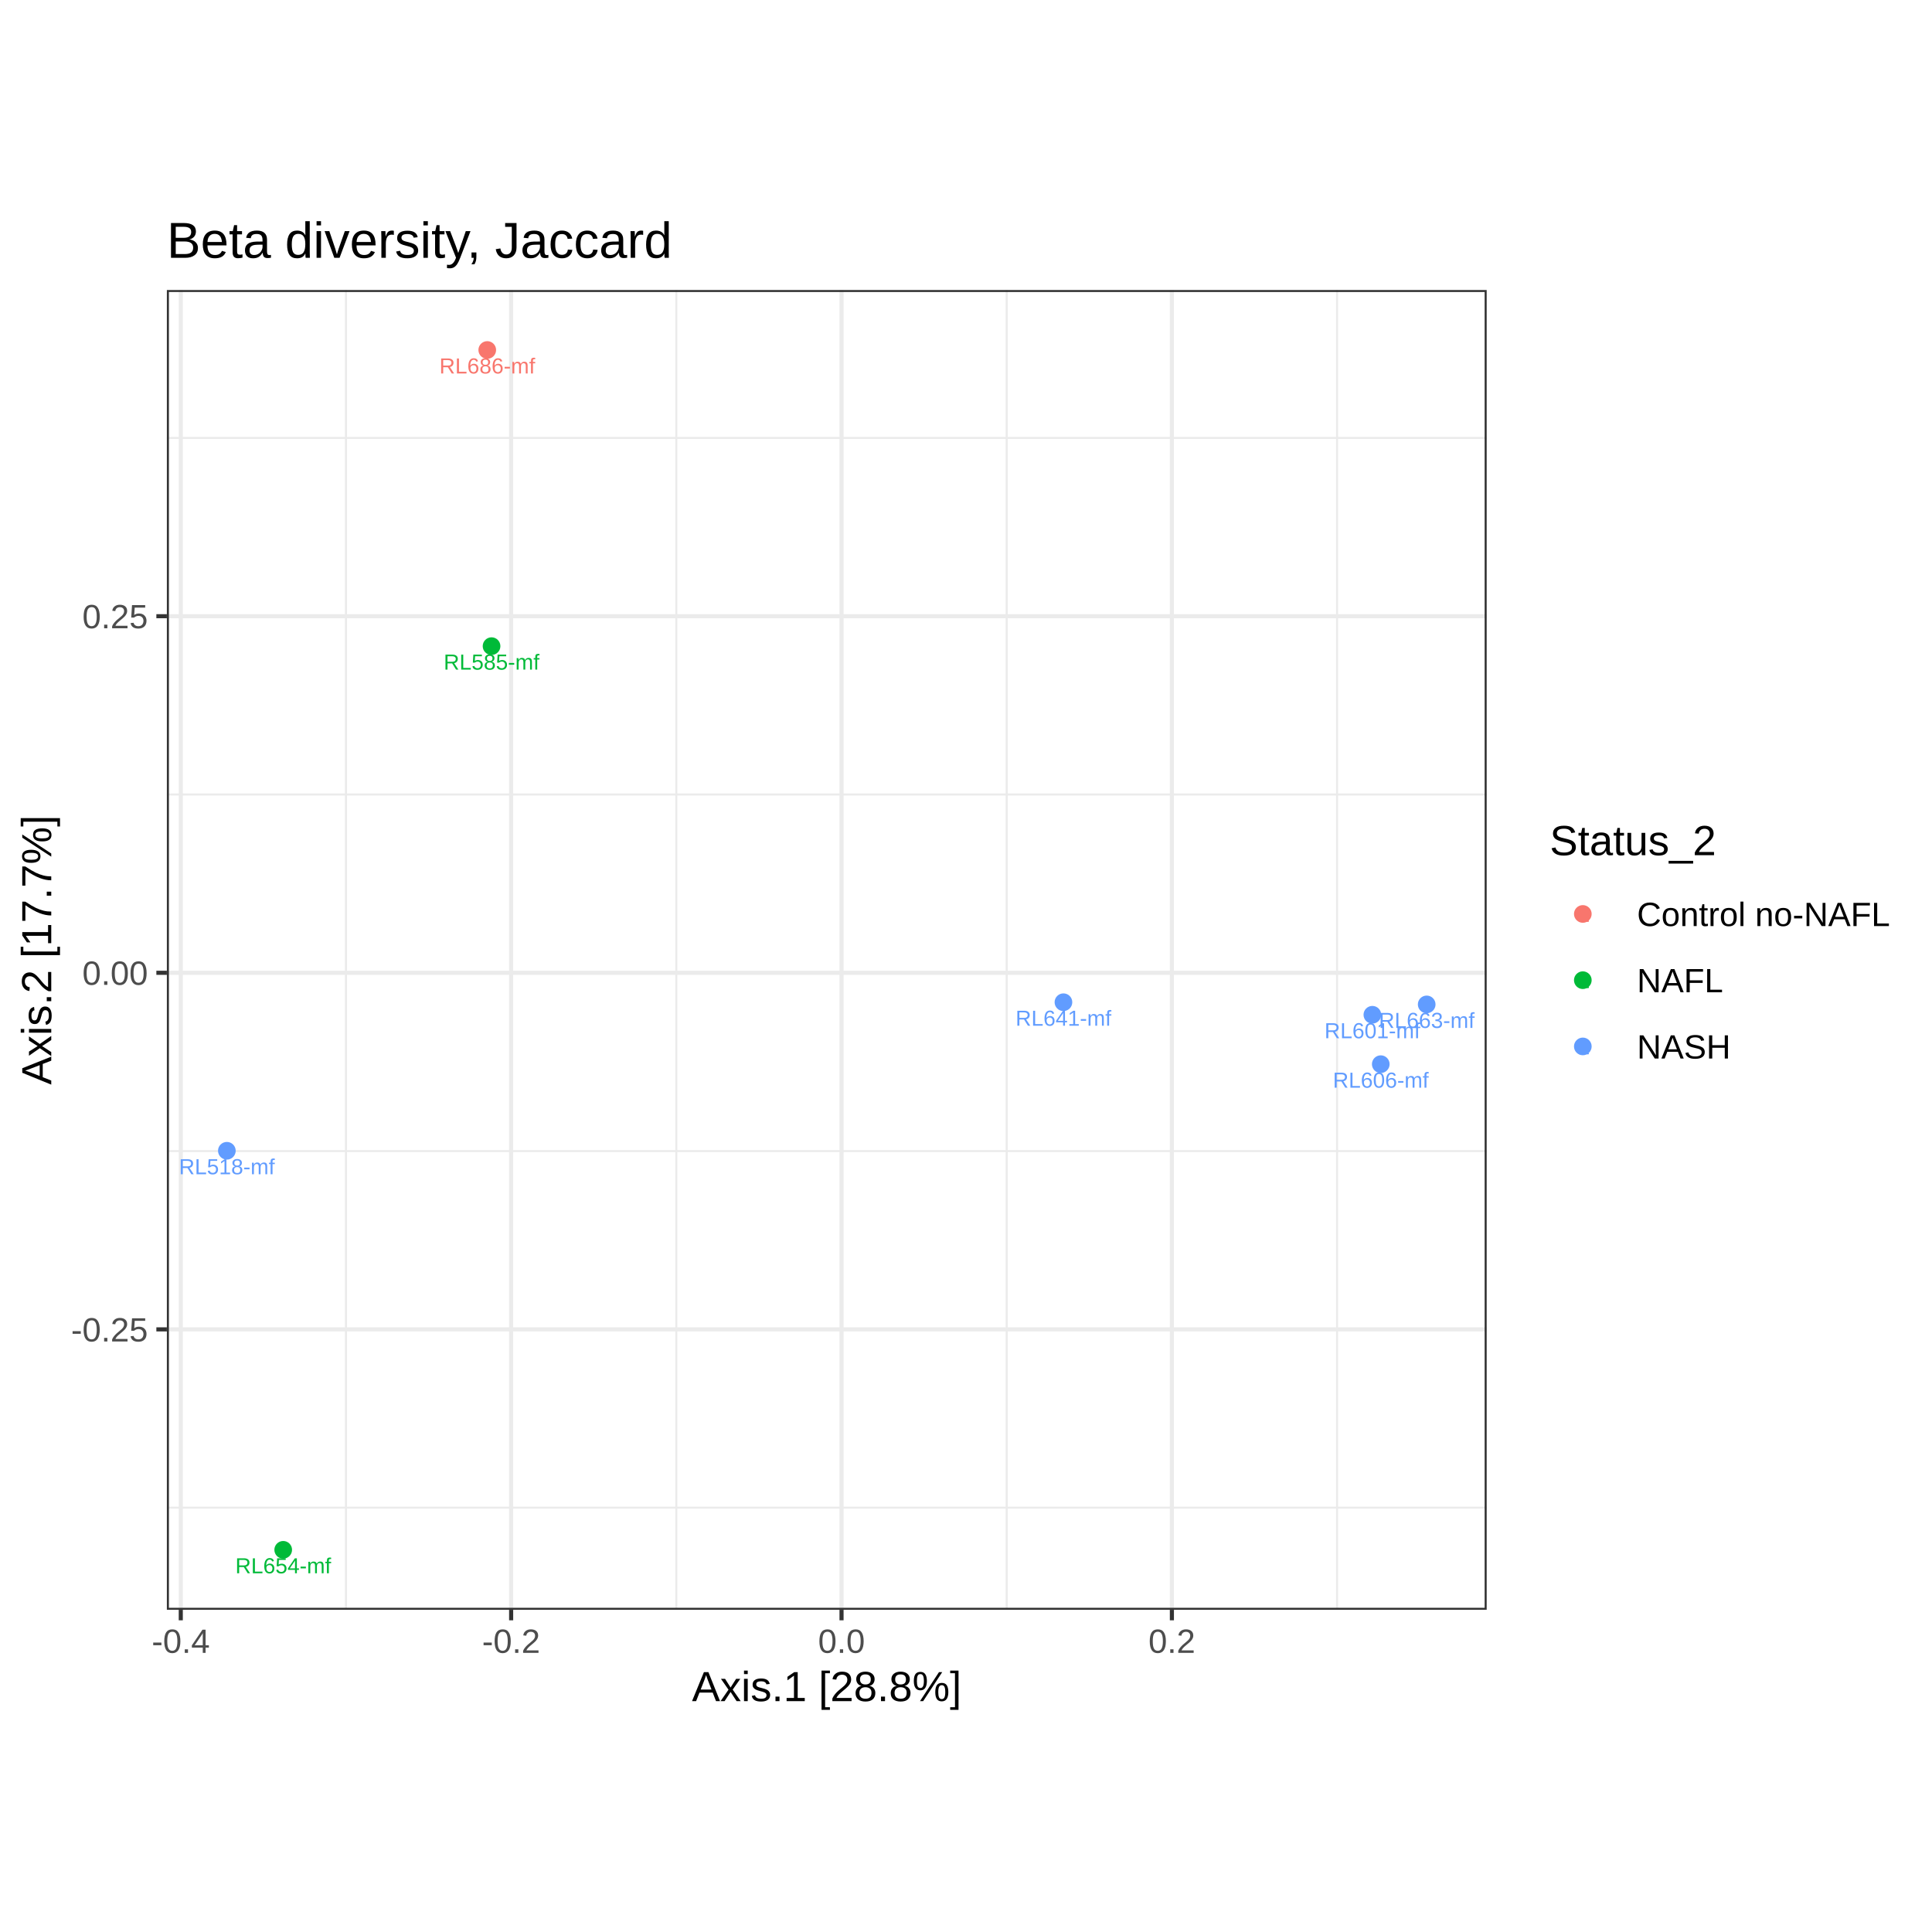
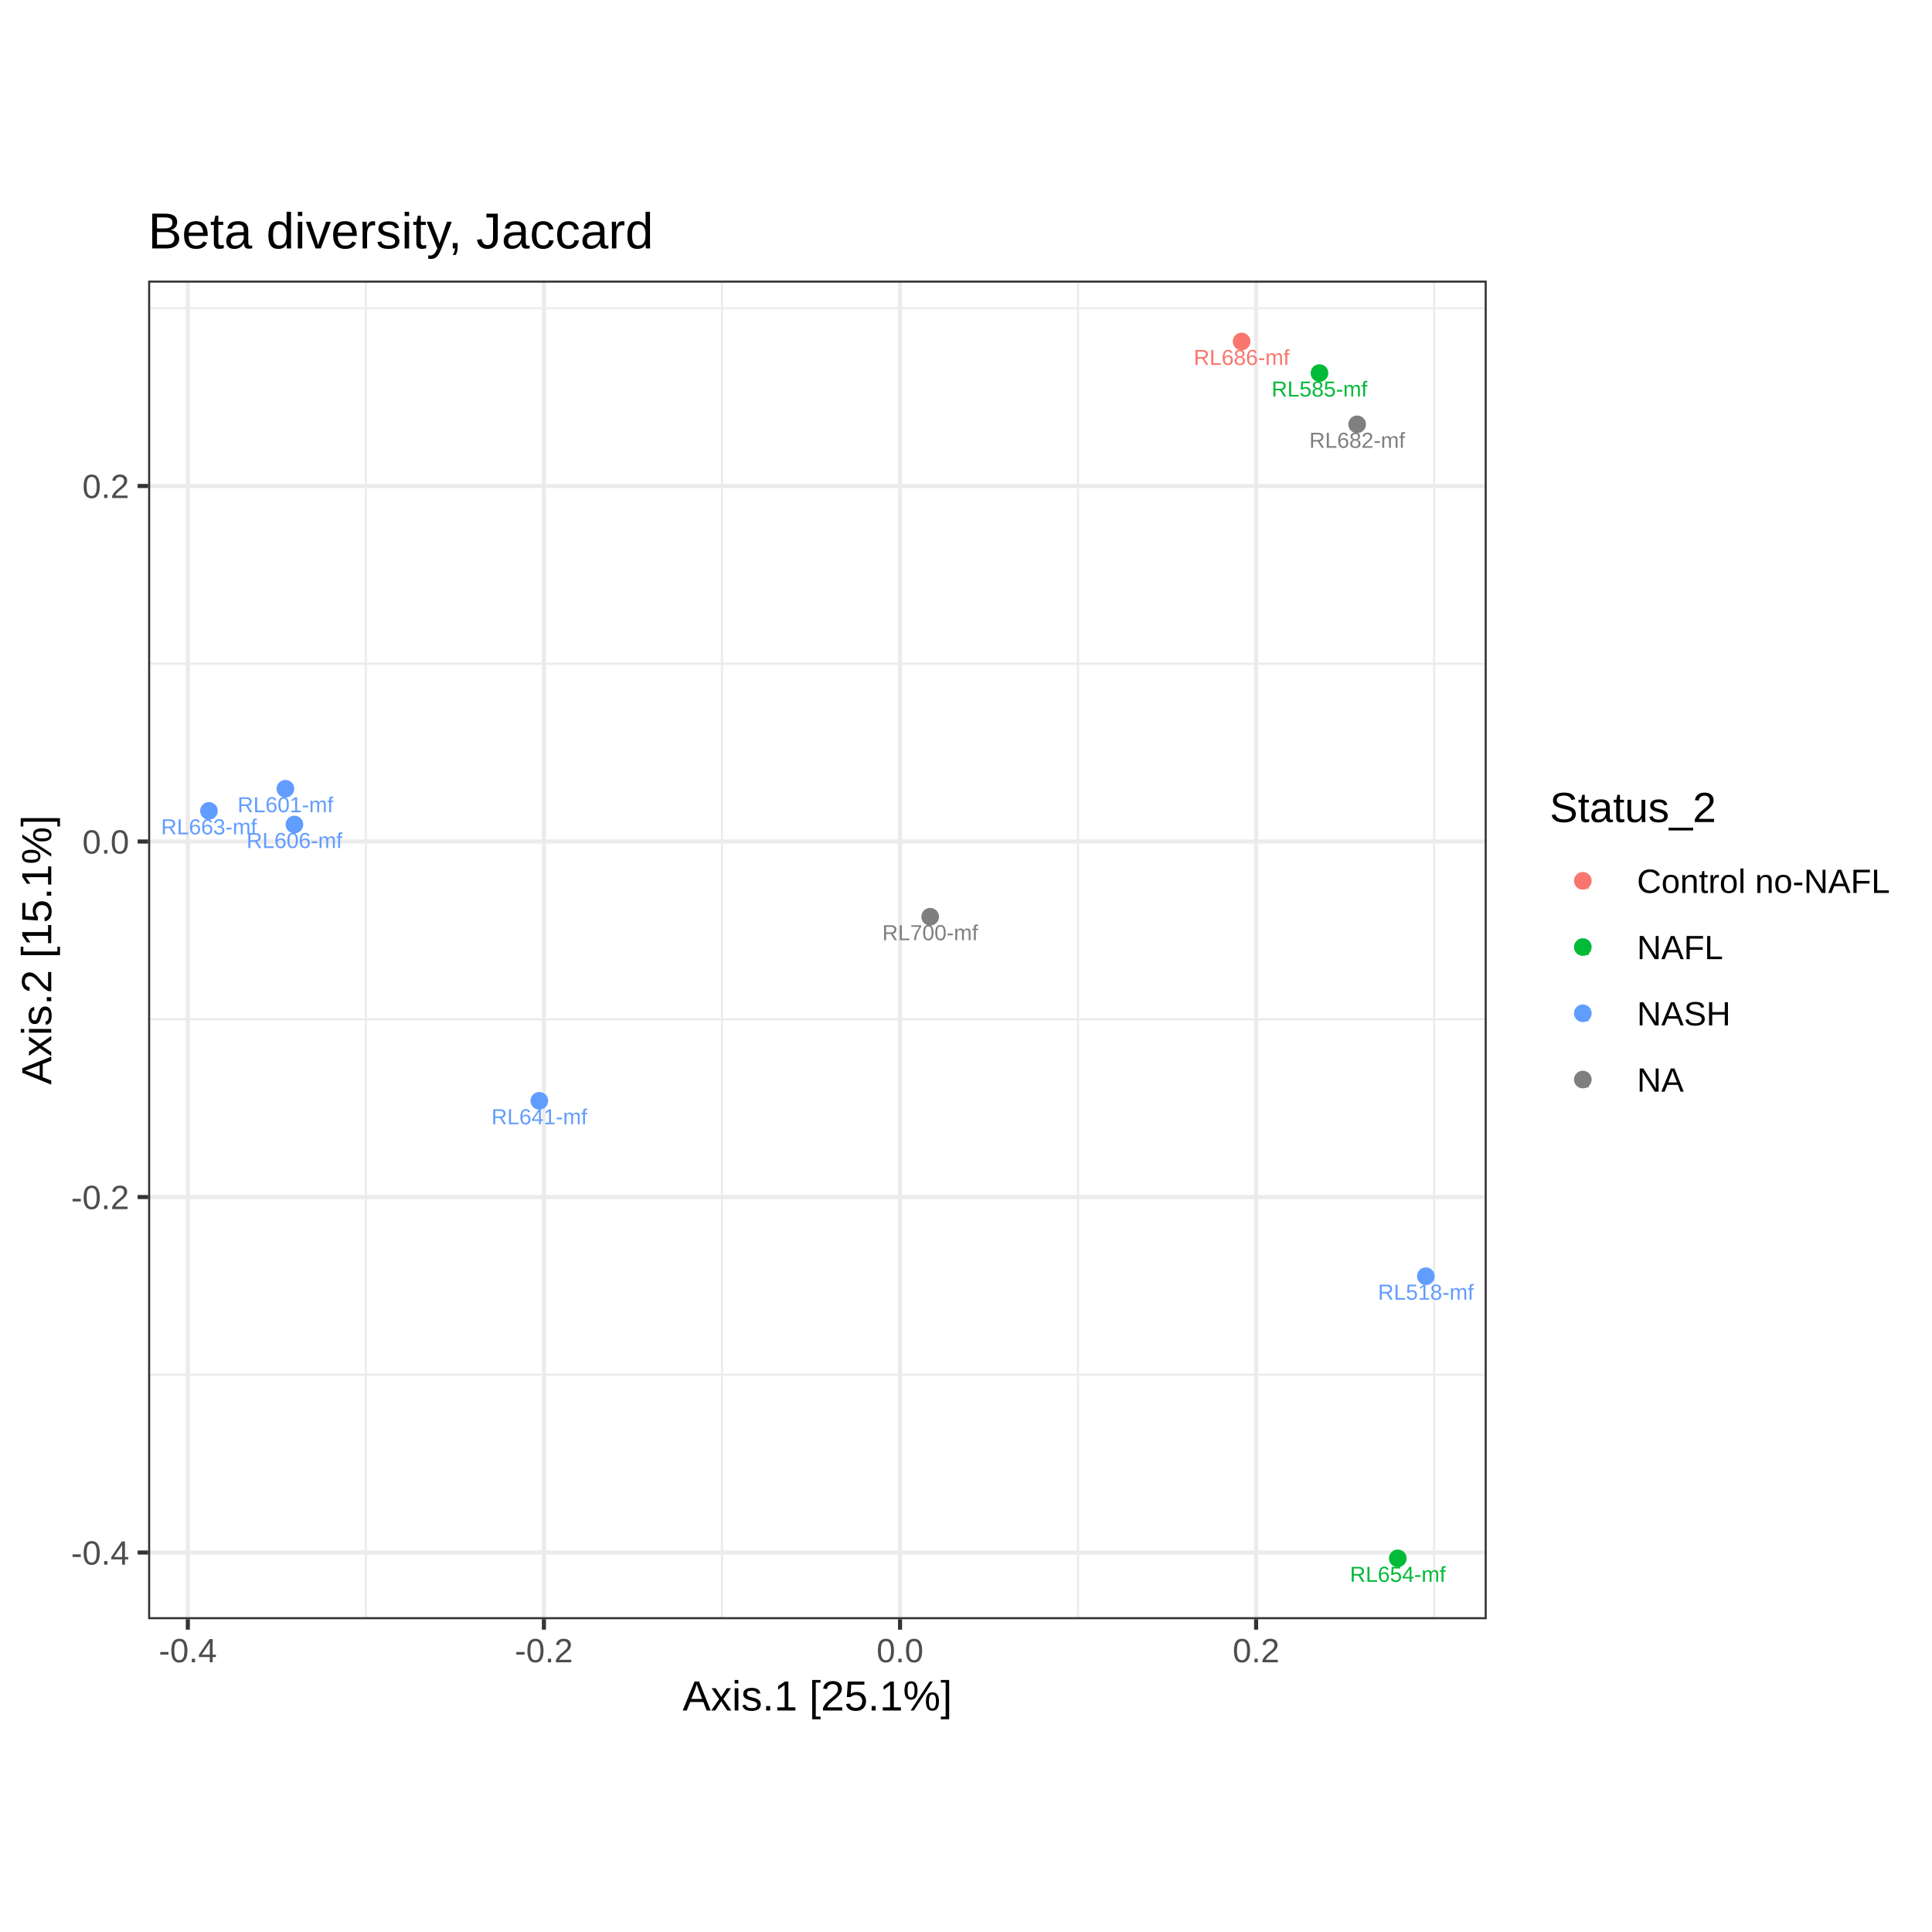
<svg xmlns="http://www.w3.org/2000/svg" class="svglite" width="504.00pt" height="504.00pt" viewBox="0 0 504.00 504.00">
  <defs>
    <style type="text/css">
    .svglite line, .svglite polyline, .svglite polygon, .svglite path, .svglite rect, .svglite circle {
      fill: none;
      stroke: #000000;
      stroke-linecap: round;
      stroke-linejoin: round;
      stroke-miterlimit: 10.00;
    }
    .svglite text {
      white-space: pre;
    }
  </style>
  </defs>
  <rect width="100%" height="100%" style="stroke: none; fill: #FFFFFF;" />
  <defs>
    <clipPath id="cpMC4wMHw1MDQuMDB8MC4wMHw1MDQuMDA=">
      <rect x="0.00" y="0.00" width="504.00" height="504.00" />
    </clipPath>
  </defs>
  <g clip-path="url(#cpMC4wMHw1MDQuMDB8MC4wMHw1MDQuMDA=)">
</g>
  <defs>
-     <clipPath id="cpMC4wMHw1MDQuMDB8NTIuMzJ8NDUxLjY4">
-       <rect x="0.00" y="52.32" width="504.00" height="399.37" />
+     <clipPath id="cpMC4wMHw1MDQuMDB8NDkuODd8NDU0LjEz">
+       <rect x="0.00" y="49.87" width="504.00" height="404.26" />
    </clipPath>
  </defs>
-   <g clip-path="url(#cpMC4wMHw1MDQuMDB8NTIuMzJ8NDUxLjY4)">
-     <rect x="0.00" y="52.32" width="504.00" height="399.37" style="stroke-width: 1.07; stroke: #FFFFFF; fill: #FFFFFF;" />
+   <g clip-path="url(#cpMC4wMHw1MDQuMDB8NDkuODd8NDU0LjEz)">
+     <rect x="0.00" y="49.87" width="504.00" height="404.26" style="stroke-width: 1.07; stroke: #FFFFFF; fill: #FFFFFF;" />
  </g>
  <g clip-path="url(#cpMC4wMHw1MDQuMDB8MC4wMHw1MDQuMDA=)">
</g>
  <defs>
-     <clipPath id="cpNDMuNTN8Mzg3LjgzfDc1LjY1fDQxOS45NQ==">
-       <rect x="43.53" y="75.65" width="344.30" height="344.30" />
+     <clipPath id="cpMzguNjR8Mzg3LjgzfDczLjIwfDQyMi40MA==">
+       <rect x="38.64" y="73.20" width="349.20" height="349.20" />
    </clipPath>
  </defs>
-   <g clip-path="url(#cpNDMuNTN8Mzg3LjgzfDc1LjY1fDQxOS45NQ==)">
-     <rect x="43.53" y="75.65" width="344.30" height="344.30" style="stroke-width: 1.07; stroke: none; fill: #FFFFFF;" />
-     <polyline points="43.53,393.30 387.83,393.30 " style="stroke-width: 0.53; stroke: #EBEBEB; stroke-linecap: butt;" />
-     <polyline points="43.53,300.28 387.83,300.28 " style="stroke-width: 0.53; stroke: #EBEBEB; stroke-linecap: butt;" />
-     <polyline points="43.53,207.26 387.83,207.26 " style="stroke-width: 0.53; stroke: #EBEBEB; stroke-linecap: butt;" />
-     <polyline points="43.53,114.24 387.83,114.24 " style="stroke-width: 0.53; stroke: #EBEBEB; stroke-linecap: butt;" />
-     <polyline points="90.25,419.95 90.25,75.65 " style="stroke-width: 0.53; stroke: #EBEBEB; stroke-linecap: butt;" />
-     <polyline points="176.43,419.95 176.43,75.65 " style="stroke-width: 0.53; stroke: #EBEBEB; stroke-linecap: butt;" />
-     <polyline points="262.62,419.95 262.62,75.65 " style="stroke-width: 0.53; stroke: #EBEBEB; stroke-linecap: butt;" />
-     <polyline points="348.80,419.95 348.80,75.65 " style="stroke-width: 0.53; stroke: #EBEBEB; stroke-linecap: butt;" />
-     <polyline points="43.53,346.79 387.83,346.79 " style="stroke-width: 1.07; stroke: #EBEBEB; stroke-linecap: butt;" />
-     <polyline points="43.53,253.77 387.83,253.77 " style="stroke-width: 1.07; stroke: #EBEBEB; stroke-linecap: butt;" />
-     <polyline points="43.53,160.75 387.83,160.75 " style="stroke-width: 1.07; stroke: #EBEBEB; stroke-linecap: butt;" />
-     <polyline points="47.16,419.95 47.16,75.65 " style="stroke-width: 1.07; stroke: #EBEBEB; stroke-linecap: butt;" />
-     <polyline points="133.34,419.95 133.34,75.65 " style="stroke-width: 1.07; stroke: #EBEBEB; stroke-linecap: butt;" />
-     <polyline points="219.53,419.95 219.53,75.65 " style="stroke-width: 1.07; stroke: #EBEBEB; stroke-linecap: butt;" />
-     <polyline points="305.71,419.95 305.71,75.65 " style="stroke-width: 1.07; stroke: #EBEBEB; stroke-linecap: butt;" />
-     <circle cx="127.11" cy="91.30" r="1.95" style="stroke-width: 0.71; stroke: #F8766D; fill: #F8766D;" />
-     <circle cx="372.18" cy="262.02" r="1.95" style="stroke-width: 0.71; stroke: #619CFF; fill: #619CFF;" />
-     <circle cx="73.88" cy="404.30" r="1.95" style="stroke-width: 0.71; stroke: #00BA38; fill: #00BA38;" />
-     <circle cx="277.42" cy="261.45" r="1.95" style="stroke-width: 0.71; stroke: #619CFF; fill: #619CFF;" />
-     <circle cx="360.20" cy="277.61" r="1.95" style="stroke-width: 0.71; stroke: #619CFF; fill: #619CFF;" />
-     <circle cx="358.01" cy="264.72" r="1.95" style="stroke-width: 0.71; stroke: #619CFF; fill: #619CFF;" />
-     <circle cx="128.23" cy="168.56" r="1.95" style="stroke-width: 0.71; stroke: #00BA38; fill: #00BA38;" />
-     <circle cx="59.18" cy="300.20" r="1.95" style="stroke-width: 0.71; stroke: #619CFF; fill: #619CFF;" />
-     <text x="127.11" y="97.42" text-anchor="middle" style="font-size: 5.69px;fill: #F8766D; font-family: &quot;Arial&quot;;" textLength="24.96px" lengthAdjust="spacingAndGlyphs">RL686-mf</text>
-     <text x="372.18" y="268.15" text-anchor="middle" style="font-size: 5.69px;fill: #619CFF; font-family: &quot;Arial&quot;;" textLength="24.96px" lengthAdjust="spacingAndGlyphs">RL663-mf</text>
-     <text x="73.88" y="410.42" text-anchor="middle" style="font-size: 5.69px;fill: #00BA38; font-family: &quot;Arial&quot;;" textLength="24.96px" lengthAdjust="spacingAndGlyphs">RL654-mf</text>
-     <text x="277.42" y="267.58" text-anchor="middle" style="font-size: 5.69px;fill: #619CFF; font-family: &quot;Arial&quot;;" textLength="24.96px" lengthAdjust="spacingAndGlyphs">RL641-mf</text>
-     <text x="360.20" y="283.74" text-anchor="middle" style="font-size: 5.69px;fill: #619CFF; font-family: &quot;Arial&quot;;" textLength="24.96px" lengthAdjust="spacingAndGlyphs">RL606-mf</text>
-     <text x="358.01" y="270.84" text-anchor="middle" style="font-size: 5.69px;fill: #619CFF; font-family: &quot;Arial&quot;;" textLength="24.96px" lengthAdjust="spacingAndGlyphs">RL601-mf</text>
-     <text x="128.23" y="174.68" text-anchor="middle" style="font-size: 5.69px;fill: #00BA38; font-family: &quot;Arial&quot;;" textLength="24.96px" lengthAdjust="spacingAndGlyphs">RL585-mf</text>
-     <text x="59.18" y="306.32" text-anchor="middle" style="font-size: 5.69px;fill: #619CFF; font-family: &quot;Arial&quot;;" textLength="24.96px" lengthAdjust="spacingAndGlyphs">RL518-mf</text>
-     <rect x="43.53" y="75.65" width="344.30" height="344.30" style="stroke-width: 1.07; stroke: #333333;" />
+   <g clip-path="url(#cpMzguNjR8Mzg3LjgzfDczLjIwfDQyMi40MA==)">
+     <rect x="38.64" y="73.20" width="349.20" height="349.20" style="stroke-width: 1.07; stroke: none; fill: #FFFFFF;" />
+     <polyline points="38.64,358.64 387.83,358.64 " style="stroke-width: 0.53; stroke: #EBEBEB; stroke-linecap: butt;" />
+     <polyline points="38.64,265.90 387.83,265.90 " style="stroke-width: 0.53; stroke: #EBEBEB; stroke-linecap: butt;" />
+     <polyline points="38.64,173.15 387.83,173.15 " style="stroke-width: 0.53; stroke: #EBEBEB; stroke-linecap: butt;" />
+     <polyline points="38.64,80.41 387.83,80.41 " style="stroke-width: 0.53; stroke: #EBEBEB; stroke-linecap: butt;" />
+     <polyline points="95.45,422.40 95.45,73.20 " style="stroke-width: 0.53; stroke: #EBEBEB; stroke-linecap: butt;" />
+     <polyline points="188.34,422.40 188.34,73.20 " style="stroke-width: 0.53; stroke: #EBEBEB; stroke-linecap: butt;" />
+     <polyline points="281.23,422.40 281.23,73.20 " style="stroke-width: 0.53; stroke: #EBEBEB; stroke-linecap: butt;" />
+     <polyline points="374.13,422.40 374.13,73.20 " style="stroke-width: 0.53; stroke: #EBEBEB; stroke-linecap: butt;" />
+     <polyline points="38.64,405.01 387.83,405.01 " style="stroke-width: 1.07; stroke: #EBEBEB; stroke-linecap: butt;" />
+     <polyline points="38.64,312.27 387.83,312.27 " style="stroke-width: 1.07; stroke: #EBEBEB; stroke-linecap: butt;" />
+     <polyline points="38.64,219.53 387.83,219.53 " style="stroke-width: 1.07; stroke: #EBEBEB; stroke-linecap: butt;" />
+     <polyline points="38.64,126.78 387.83,126.78 " style="stroke-width: 1.07; stroke: #EBEBEB; stroke-linecap: butt;" />
+     <polyline points="49.00,422.40 49.00,73.20 " style="stroke-width: 1.07; stroke: #EBEBEB; stroke-linecap: butt;" />
+     <polyline points="141.89,422.40 141.89,73.20 " style="stroke-width: 1.07; stroke: #EBEBEB; stroke-linecap: butt;" />
+     <polyline points="234.79,422.40 234.79,73.20 " style="stroke-width: 1.07; stroke: #EBEBEB; stroke-linecap: butt;" />
+     <polyline points="327.68,422.40 327.68,73.20 " style="stroke-width: 1.07; stroke: #EBEBEB; stroke-linecap: butt;" />
+     <circle cx="242.65" cy="239.15" r="1.95" style="stroke-width: 0.71; stroke: #7F7F7F; fill: #7F7F7F;" />
+     <circle cx="323.90" cy="89.08" r="1.95" style="stroke-width: 0.71; stroke: #F8766D; fill: #F8766D;" />
+     <circle cx="354.04" cy="110.69" r="1.95" style="stroke-width: 0.71; stroke: #7F7F7F; fill: #7F7F7F;" />
+     <circle cx="54.51" cy="211.54" r="1.95" style="stroke-width: 0.71; stroke: #619CFF; fill: #619CFF;" />
+     <circle cx="364.64" cy="406.53" r="1.95" style="stroke-width: 0.71; stroke: #00BA38; fill: #00BA38;" />
+     <circle cx="140.69" cy="287.17" r="1.95" style="stroke-width: 0.71; stroke: #619CFF; fill: #619CFF;" />
+     <circle cx="76.81" cy="215.09" r="1.95" style="stroke-width: 0.71; stroke: #619CFF; fill: #619CFF;" />
+     <circle cx="74.46" cy="205.76" r="1.95" style="stroke-width: 0.71; stroke: #619CFF; fill: #619CFF;" />
+     <circle cx="344.21" cy="97.32" r="1.95" style="stroke-width: 0.71; stroke: #00BA38; fill: #00BA38;" />
+     <circle cx="371.96" cy="332.93" r="1.95" style="stroke-width: 0.71; stroke: #619CFF; fill: #619CFF;" />
+     <text x="242.65" y="245.27" text-anchor="middle" style="font-size: 5.69px;fill: #7F7F7F; font-family: &quot;Arial&quot;;" textLength="24.96px" lengthAdjust="spacingAndGlyphs">RL700-mf</text>
+     <text x="323.90" y="95.20" text-anchor="middle" style="font-size: 5.69px;fill: #F8766D; font-family: &quot;Arial&quot;;" textLength="24.96px" lengthAdjust="spacingAndGlyphs">RL686-mf</text>
+     <text x="354.04" y="116.82" text-anchor="middle" style="font-size: 5.69px;fill: #7F7F7F; font-family: &quot;Arial&quot;;" textLength="24.96px" lengthAdjust="spacingAndGlyphs">RL682-mf</text>
+     <text x="54.51" y="217.66" text-anchor="middle" style="font-size: 5.69px;fill: #619CFF; font-family: &quot;Arial&quot;;" textLength="24.96px" lengthAdjust="spacingAndGlyphs">RL663-mf</text>
+     <text x="364.64" y="412.65" text-anchor="middle" style="font-size: 5.69px;fill: #00BA38; font-family: &quot;Arial&quot;;" textLength="24.96px" lengthAdjust="spacingAndGlyphs">RL654-mf</text>
+     <text x="140.69" y="293.29" text-anchor="middle" style="font-size: 5.69px;fill: #619CFF; font-family: &quot;Arial&quot;;" textLength="24.96px" lengthAdjust="spacingAndGlyphs">RL641-mf</text>
+     <text x="76.81" y="221.22" text-anchor="middle" style="font-size: 5.69px;fill: #619CFF; font-family: &quot;Arial&quot;;" textLength="24.96px" lengthAdjust="spacingAndGlyphs">RL606-mf</text>
+     <text x="74.46" y="211.89" text-anchor="middle" style="font-size: 5.69px;fill: #619CFF; font-family: &quot;Arial&quot;;" textLength="24.96px" lengthAdjust="spacingAndGlyphs">RL601-mf</text>
+     <text x="344.21" y="103.45" text-anchor="middle" style="font-size: 5.69px;fill: #00BA38; font-family: &quot;Arial&quot;;" textLength="24.96px" lengthAdjust="spacingAndGlyphs">RL585-mf</text>
+     <text x="371.96" y="339.05" text-anchor="middle" style="font-size: 5.69px;fill: #619CFF; font-family: &quot;Arial&quot;;" textLength="24.96px" lengthAdjust="spacingAndGlyphs">RL518-mf</text>
+     <rect x="38.64" y="73.20" width="349.20" height="349.20" style="stroke-width: 1.07; stroke: #333333;" />
  </g>
  <g clip-path="url(#cpMC4wMHw1MDQuMDB8MC4wMHw1MDQuMDA=)">
-     <text x="38.60" y="349.95" text-anchor="end" style="font-size: 8.80px;fill: #4D4D4D; font-family: &quot;Arial&quot;;" textLength="20.06px" lengthAdjust="spacingAndGlyphs">-0.25</text>
-     <text x="38.60" y="256.92" text-anchor="end" style="font-size: 8.80px;fill: #4D4D4D; font-family: &quot;Arial&quot;;" textLength="17.13px" lengthAdjust="spacingAndGlyphs">0.00</text>
-     <text x="38.60" y="163.90" text-anchor="end" style="font-size: 8.80px;fill: #4D4D4D; font-family: &quot;Arial&quot;;" textLength="17.13px" lengthAdjust="spacingAndGlyphs">0.25</text>
-     <polyline points="40.79,346.79 43.53,346.79 " style="stroke-width: 1.07; stroke: #333333; stroke-linecap: butt;" />
-     <polyline points="40.79,253.77 43.53,253.77 " style="stroke-width: 1.07; stroke: #333333; stroke-linecap: butt;" />
-     <polyline points="40.79,160.75 43.53,160.75 " style="stroke-width: 1.07; stroke: #333333; stroke-linecap: butt;" />
-     <polyline points="47.16,422.69 47.16,419.95 " style="stroke-width: 1.07; stroke: #333333; stroke-linecap: butt;" />
-     <polyline points="133.34,422.69 133.34,419.95 " style="stroke-width: 1.07; stroke: #333333; stroke-linecap: butt;" />
-     <polyline points="219.53,422.69 219.53,419.95 " style="stroke-width: 1.07; stroke: #333333; stroke-linecap: butt;" />
-     <polyline points="305.71,422.69 305.71,419.95 " style="stroke-width: 1.07; stroke: #333333; stroke-linecap: butt;" />
-     <text x="47.16" y="431.19" text-anchor="middle" style="font-size: 8.80px;fill: #4D4D4D; font-family: &quot;Arial&quot;;" textLength="15.16px" lengthAdjust="spacingAndGlyphs">-0.4</text>
-     <text x="133.34" y="431.19" text-anchor="middle" style="font-size: 8.80px;fill: #4D4D4D; font-family: &quot;Arial&quot;;" textLength="15.16px" lengthAdjust="spacingAndGlyphs">-0.2</text>
-     <text x="219.53" y="431.19" text-anchor="middle" style="font-size: 8.80px;fill: #4D4D4D; font-family: &quot;Arial&quot;;" textLength="12.23px" lengthAdjust="spacingAndGlyphs">0.0</text>
-     <text x="305.71" y="431.19" text-anchor="middle" style="font-size: 8.80px;fill: #4D4D4D; font-family: &quot;Arial&quot;;" textLength="12.23px" lengthAdjust="spacingAndGlyphs">0.2</text>
-     <text x="215.68" y="443.77" text-anchor="middle" style="font-size: 11.00px; font-family: &quot;Arial&quot;;" textLength="76.41px" lengthAdjust="spacingAndGlyphs">Axis.1   [28.8%]</text>
-     <text transform="translate(13.37,247.80) rotate(-90)" text-anchor="middle" style="font-size: 11.00px; font-family: &quot;Arial&quot;;" textLength="76.41px" lengthAdjust="spacingAndGlyphs">Axis.2   [17.7%]</text>
-     <rect x="398.79" y="208.50" width="99.73" height="78.60" style="stroke-width: 1.07; stroke: none; fill: #FFFFFF;" />
-     <text x="404.27" y="223.09" style="font-size: 11.00px; font-family: &quot;Arial&quot;;" textLength="43.42px" lengthAdjust="spacingAndGlyphs">Status_2</text>
-     <rect x="404.27" y="229.78" width="17.28" height="17.28" style="stroke-width: 1.07; stroke: none; fill: #FFFFFF;" />
-     <circle cx="412.91" cy="238.42" r="1.95" style="stroke-width: 0.71; stroke: #F8766D; fill: #F8766D;" />
-     <text x="412.91" y="240.46" text-anchor="middle" style="font-size: 5.69px;fill: #F8766D; font-family: &quot;Arial&quot;;" textLength="3.16px" lengthAdjust="spacingAndGlyphs">a</text>
-     <rect x="404.27" y="247.06" width="17.28" height="17.28" style="stroke-width: 1.07; stroke: none; fill: #FFFFFF;" />
-     <circle cx="412.91" cy="255.70" r="1.95" style="stroke-width: 0.71; stroke: #00BA38; fill: #00BA38;" />
-     <text x="412.91" y="257.74" text-anchor="middle" style="font-size: 5.69px;fill: #00BA38; font-family: &quot;Arial&quot;;" textLength="3.16px" lengthAdjust="spacingAndGlyphs">a</text>
-     <rect x="404.27" y="264.34" width="17.28" height="17.28" style="stroke-width: 1.07; stroke: none; fill: #FFFFFF;" />
-     <circle cx="412.91" cy="272.98" r="1.95" style="stroke-width: 0.71; stroke: #619CFF; fill: #619CFF;" />
-     <text x="412.91" y="275.02" text-anchor="middle" style="font-size: 5.69px;fill: #619CFF; font-family: &quot;Arial&quot;;" textLength="3.16px" lengthAdjust="spacingAndGlyphs">a</text>
-     <text x="427.03" y="241.58" style="font-size: 8.80px; font-family: &quot;Arial&quot;;" textLength="66.01px" lengthAdjust="spacingAndGlyphs">Control no-NAFL</text>
-     <text x="427.03" y="258.86" style="font-size: 8.80px; font-family: &quot;Arial&quot;;" textLength="22.49px" lengthAdjust="spacingAndGlyphs">NAFL</text>
-     <text x="427.03" y="276.14" style="font-size: 8.80px; font-family: &quot;Arial&quot;;" textLength="24.44px" lengthAdjust="spacingAndGlyphs">NASH</text>
-     <text x="43.53" y="67.26" style="font-size: 13.20px; font-family: &quot;Arial&quot;;" textLength="132.70px" lengthAdjust="spacingAndGlyphs">Beta diversity, Jaccard</text>
+     <text x="33.71" y="408.17" text-anchor="end" style="font-size: 8.80px;fill: #4D4D4D; font-family: &quot;Arial&quot;;" textLength="15.16px" lengthAdjust="spacingAndGlyphs">-0.4</text>
+     <text x="33.71" y="315.42" text-anchor="end" style="font-size: 8.80px;fill: #4D4D4D; font-family: &quot;Arial&quot;;" textLength="15.16px" lengthAdjust="spacingAndGlyphs">-0.2</text>
+     <text x="33.71" y="222.68" text-anchor="end" style="font-size: 8.80px;fill: #4D4D4D; font-family: &quot;Arial&quot;;" textLength="12.23px" lengthAdjust="spacingAndGlyphs">0.0</text>
+     <text x="33.71" y="129.93" text-anchor="end" style="font-size: 8.80px;fill: #4D4D4D; font-family: &quot;Arial&quot;;" textLength="12.23px" lengthAdjust="spacingAndGlyphs">0.2</text>
+     <polyline points="35.90,405.01 38.64,405.01 " style="stroke-width: 1.07; stroke: #333333; stroke-linecap: butt;" />
+     <polyline points="35.90,312.27 38.64,312.27 " style="stroke-width: 1.07; stroke: #333333; stroke-linecap: butt;" />
+     <polyline points="35.90,219.53 38.64,219.53 " style="stroke-width: 1.07; stroke: #333333; stroke-linecap: butt;" />
+     <polyline points="35.90,126.78 38.64,126.78 " style="stroke-width: 1.07; stroke: #333333; stroke-linecap: butt;" />
+     <polyline points="49.00,425.14 49.00,422.40 " style="stroke-width: 1.07; stroke: #333333; stroke-linecap: butt;" />
+     <polyline points="141.89,425.14 141.89,422.40 " style="stroke-width: 1.07; stroke: #333333; stroke-linecap: butt;" />
+     <polyline points="234.79,425.14 234.79,422.40 " style="stroke-width: 1.07; stroke: #333333; stroke-linecap: butt;" />
+     <polyline points="327.68,425.14 327.68,422.40 " style="stroke-width: 1.07; stroke: #333333; stroke-linecap: butt;" />
+     <text x="49.00" y="433.64" text-anchor="middle" style="font-size: 8.80px;fill: #4D4D4D; font-family: &quot;Arial&quot;;" textLength="15.16px" lengthAdjust="spacingAndGlyphs">-0.4</text>
+     <text x="141.89" y="433.64" text-anchor="middle" style="font-size: 8.80px;fill: #4D4D4D; font-family: &quot;Arial&quot;;" textLength="15.16px" lengthAdjust="spacingAndGlyphs">-0.2</text>
+     <text x="234.79" y="433.64" text-anchor="middle" style="font-size: 8.80px;fill: #4D4D4D; font-family: &quot;Arial&quot;;" textLength="12.23px" lengthAdjust="spacingAndGlyphs">0.0</text>
+     <text x="327.68" y="433.64" text-anchor="middle" style="font-size: 8.80px;fill: #4D4D4D; font-family: &quot;Arial&quot;;" textLength="12.23px" lengthAdjust="spacingAndGlyphs">0.2</text>
+     <text x="213.24" y="446.22" text-anchor="middle" style="font-size: 11.00px; font-family: &quot;Arial&quot;;" textLength="76.41px" lengthAdjust="spacingAndGlyphs">Axis.1   [25.1%]</text>
+     <text transform="translate(13.37,247.80) rotate(-90)" text-anchor="middle" style="font-size: 11.00px; font-family: &quot;Arial&quot;;" textLength="76.41px" lengthAdjust="spacingAndGlyphs">Axis.2   [15.1%]</text>
+     <rect x="398.79" y="199.86" width="99.73" height="95.88" style="stroke-width: 1.07; stroke: none; fill: #FFFFFF;" />
+     <text x="404.27" y="214.45" style="font-size: 11.00px; font-family: &quot;Arial&quot;;" textLength="43.42px" lengthAdjust="spacingAndGlyphs">Status_2</text>
+     <rect x="404.27" y="221.14" width="17.28" height="17.28" style="stroke-width: 1.07; stroke: none; fill: #FFFFFF;" />
+     <circle cx="412.91" cy="229.78" r="1.95" style="stroke-width: 0.71; stroke: #F8766D; fill: #F8766D;" />
+     <text x="412.91" y="231.82" text-anchor="middle" style="font-size: 5.69px;fill: #F8766D; font-family: &quot;Arial&quot;;" textLength="3.16px" lengthAdjust="spacingAndGlyphs">a</text>
+     <rect x="404.27" y="238.42" width="17.28" height="17.28" style="stroke-width: 1.07; stroke: none; fill: #FFFFFF;" />
+     <circle cx="412.91" cy="247.06" r="1.95" style="stroke-width: 0.71; stroke: #00BA38; fill: #00BA38;" />
+     <text x="412.91" y="249.10" text-anchor="middle" style="font-size: 5.69px;fill: #00BA38; font-family: &quot;Arial&quot;;" textLength="3.16px" lengthAdjust="spacingAndGlyphs">a</text>
+     <rect x="404.27" y="255.70" width="17.28" height="17.28" style="stroke-width: 1.07; stroke: none; fill: #FFFFFF;" />
+     <circle cx="412.91" cy="264.34" r="1.95" style="stroke-width: 0.71; stroke: #619CFF; fill: #619CFF;" />
+     <text x="412.91" y="266.38" text-anchor="middle" style="font-size: 5.69px;fill: #619CFF; font-family: &quot;Arial&quot;;" textLength="3.16px" lengthAdjust="spacingAndGlyphs">a</text>
+     <rect x="404.27" y="272.98" width="17.28" height="17.28" style="stroke-width: 1.07; stroke: none; fill: #FFFFFF;" />
+     <circle cx="412.91" cy="281.62" r="1.95" style="stroke-width: 0.71; stroke: #7F7F7F; fill: #7F7F7F;" />
+     <text x="412.91" y="283.66" text-anchor="middle" style="font-size: 5.69px;fill: #7F7F7F; font-family: &quot;Arial&quot;;" textLength="3.16px" lengthAdjust="spacingAndGlyphs">a</text>
+     <text x="427.03" y="232.94" style="font-size: 8.80px; font-family: &quot;Arial&quot;;" textLength="66.01px" lengthAdjust="spacingAndGlyphs">Control no-NAFL</text>
+     <text x="427.03" y="250.22" style="font-size: 8.80px; font-family: &quot;Arial&quot;;" textLength="22.49px" lengthAdjust="spacingAndGlyphs">NAFL</text>
+     <text x="427.03" y="267.50" style="font-size: 8.80px; font-family: &quot;Arial&quot;;" textLength="24.44px" lengthAdjust="spacingAndGlyphs">NASH</text>
+     <text x="427.03" y="284.78" style="font-size: 8.80px; font-family: &quot;Arial&quot;;" textLength="12.22px" lengthAdjust="spacingAndGlyphs">NA</text>
+     <text x="38.64" y="64.81" style="font-size: 13.20px; font-family: &quot;Arial&quot;;" textLength="132.70px" lengthAdjust="spacingAndGlyphs">Beta diversity, Jaccard</text>
  </g>
</svg>
